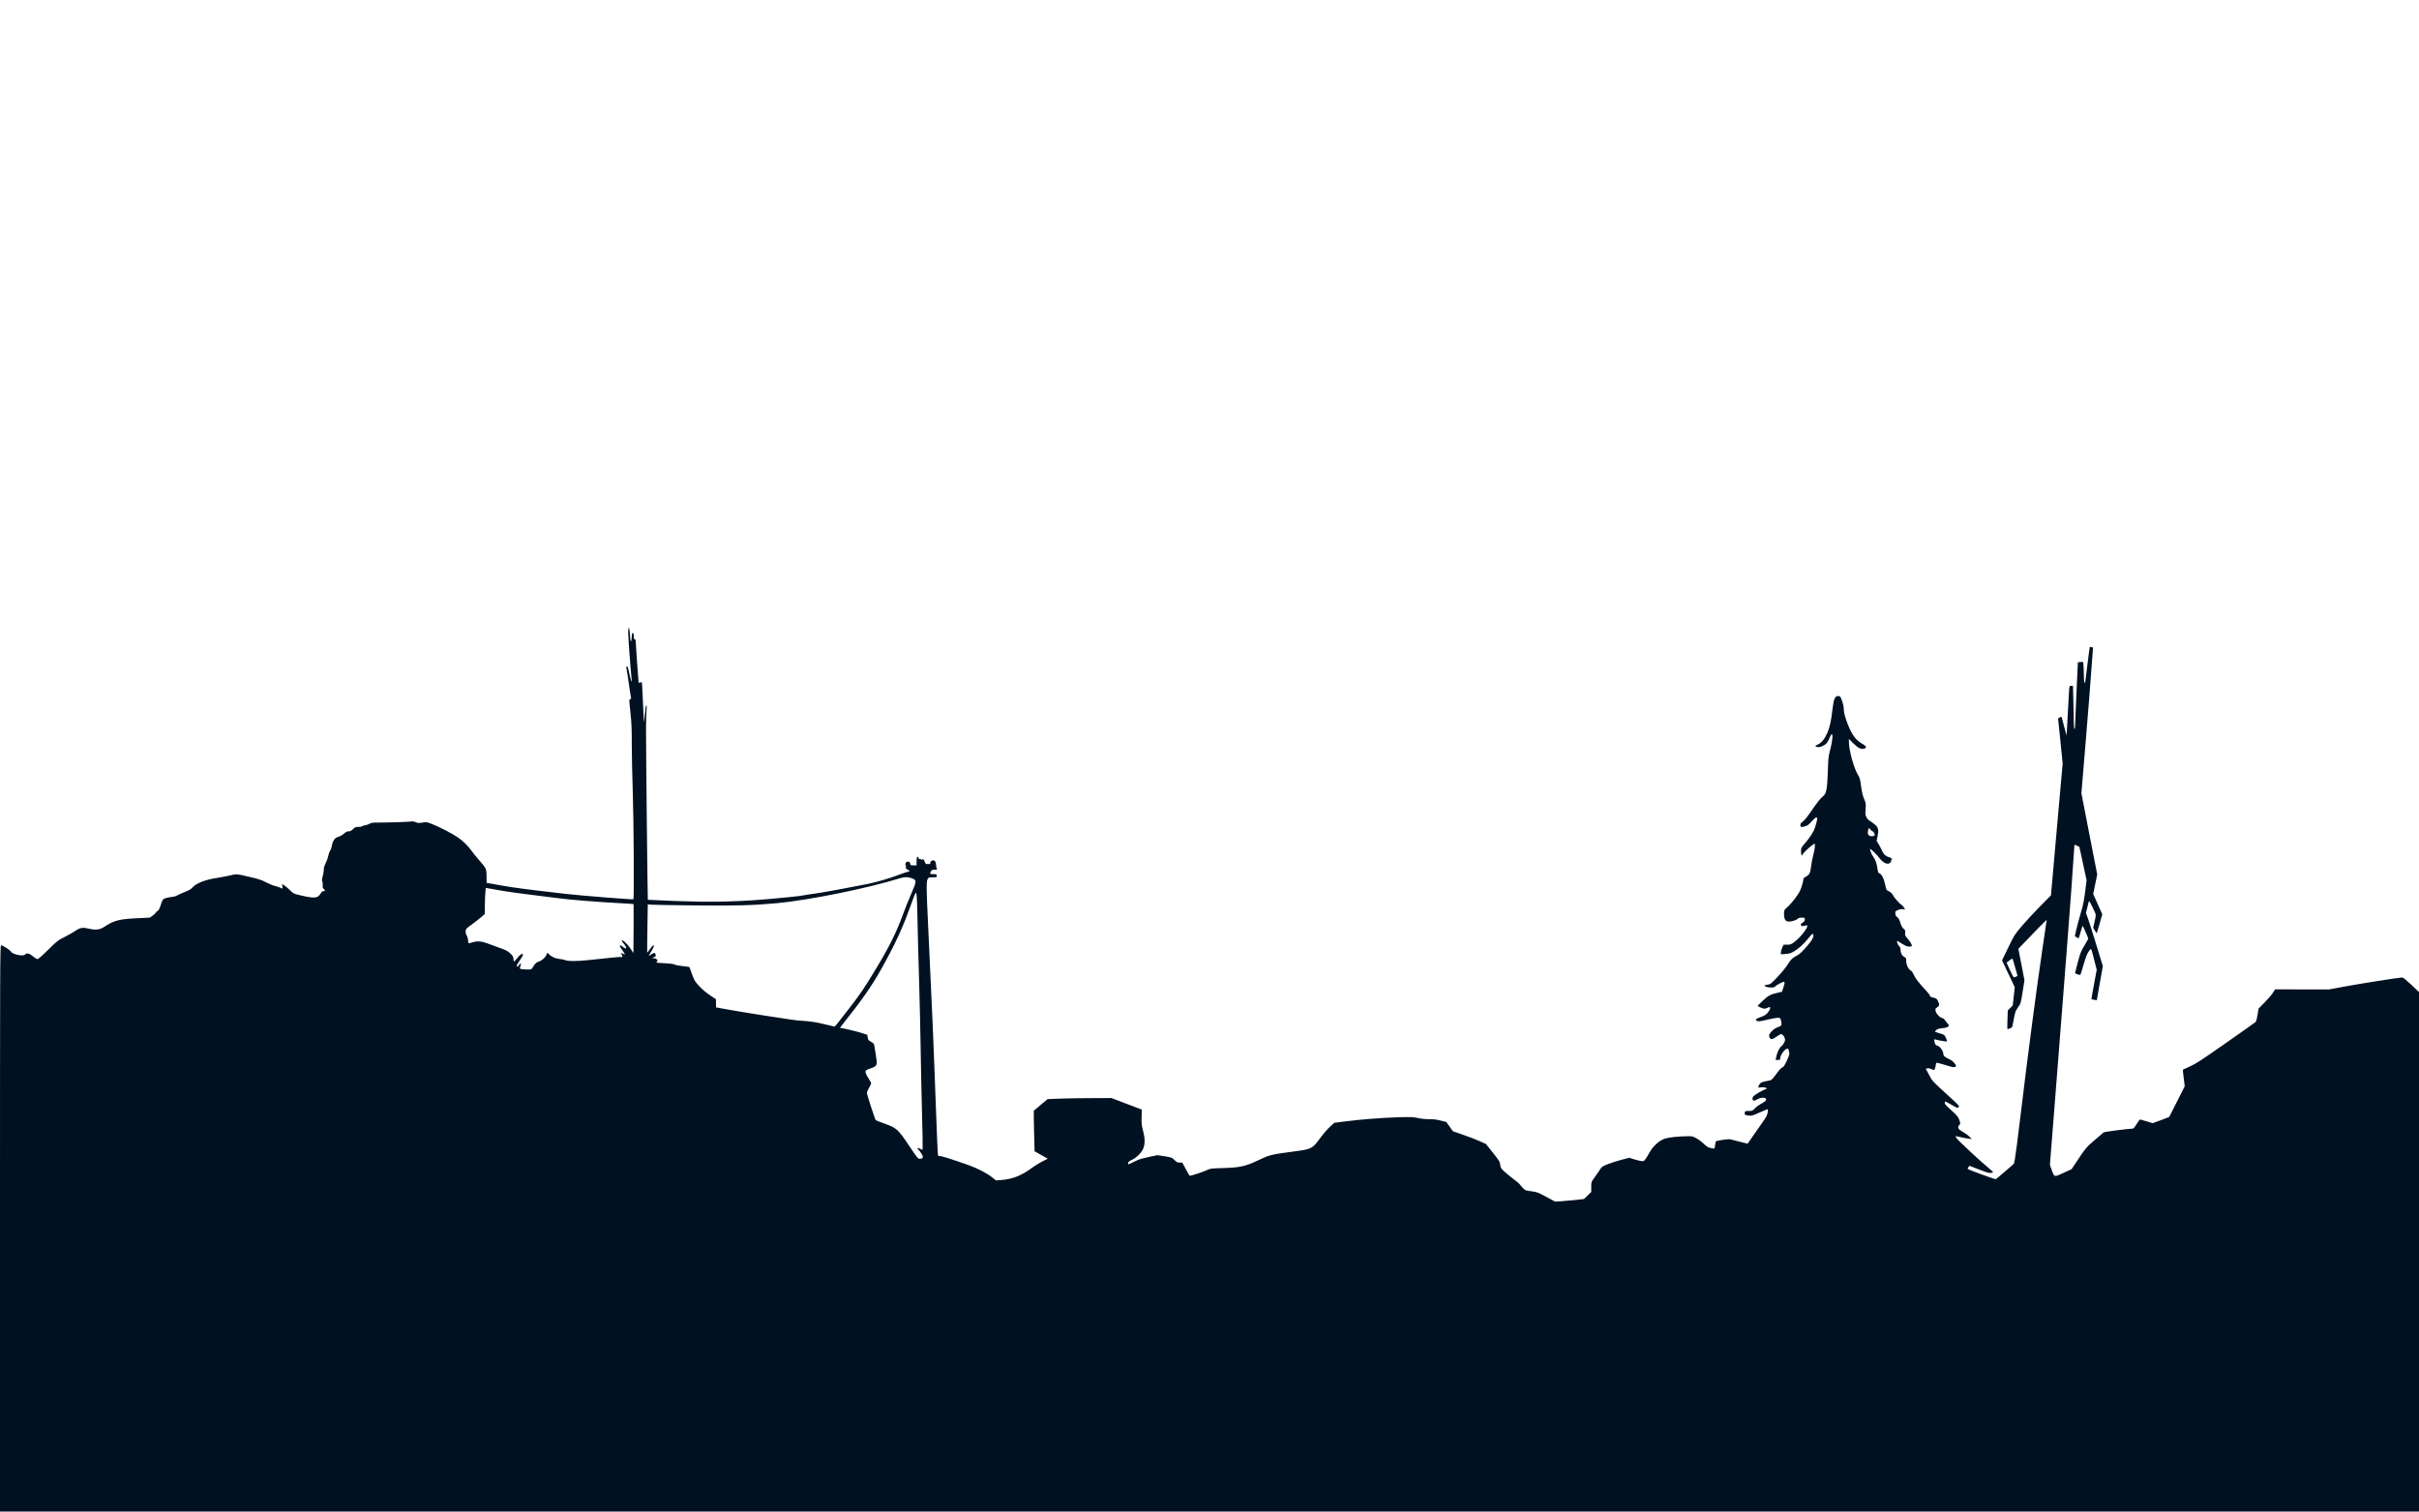
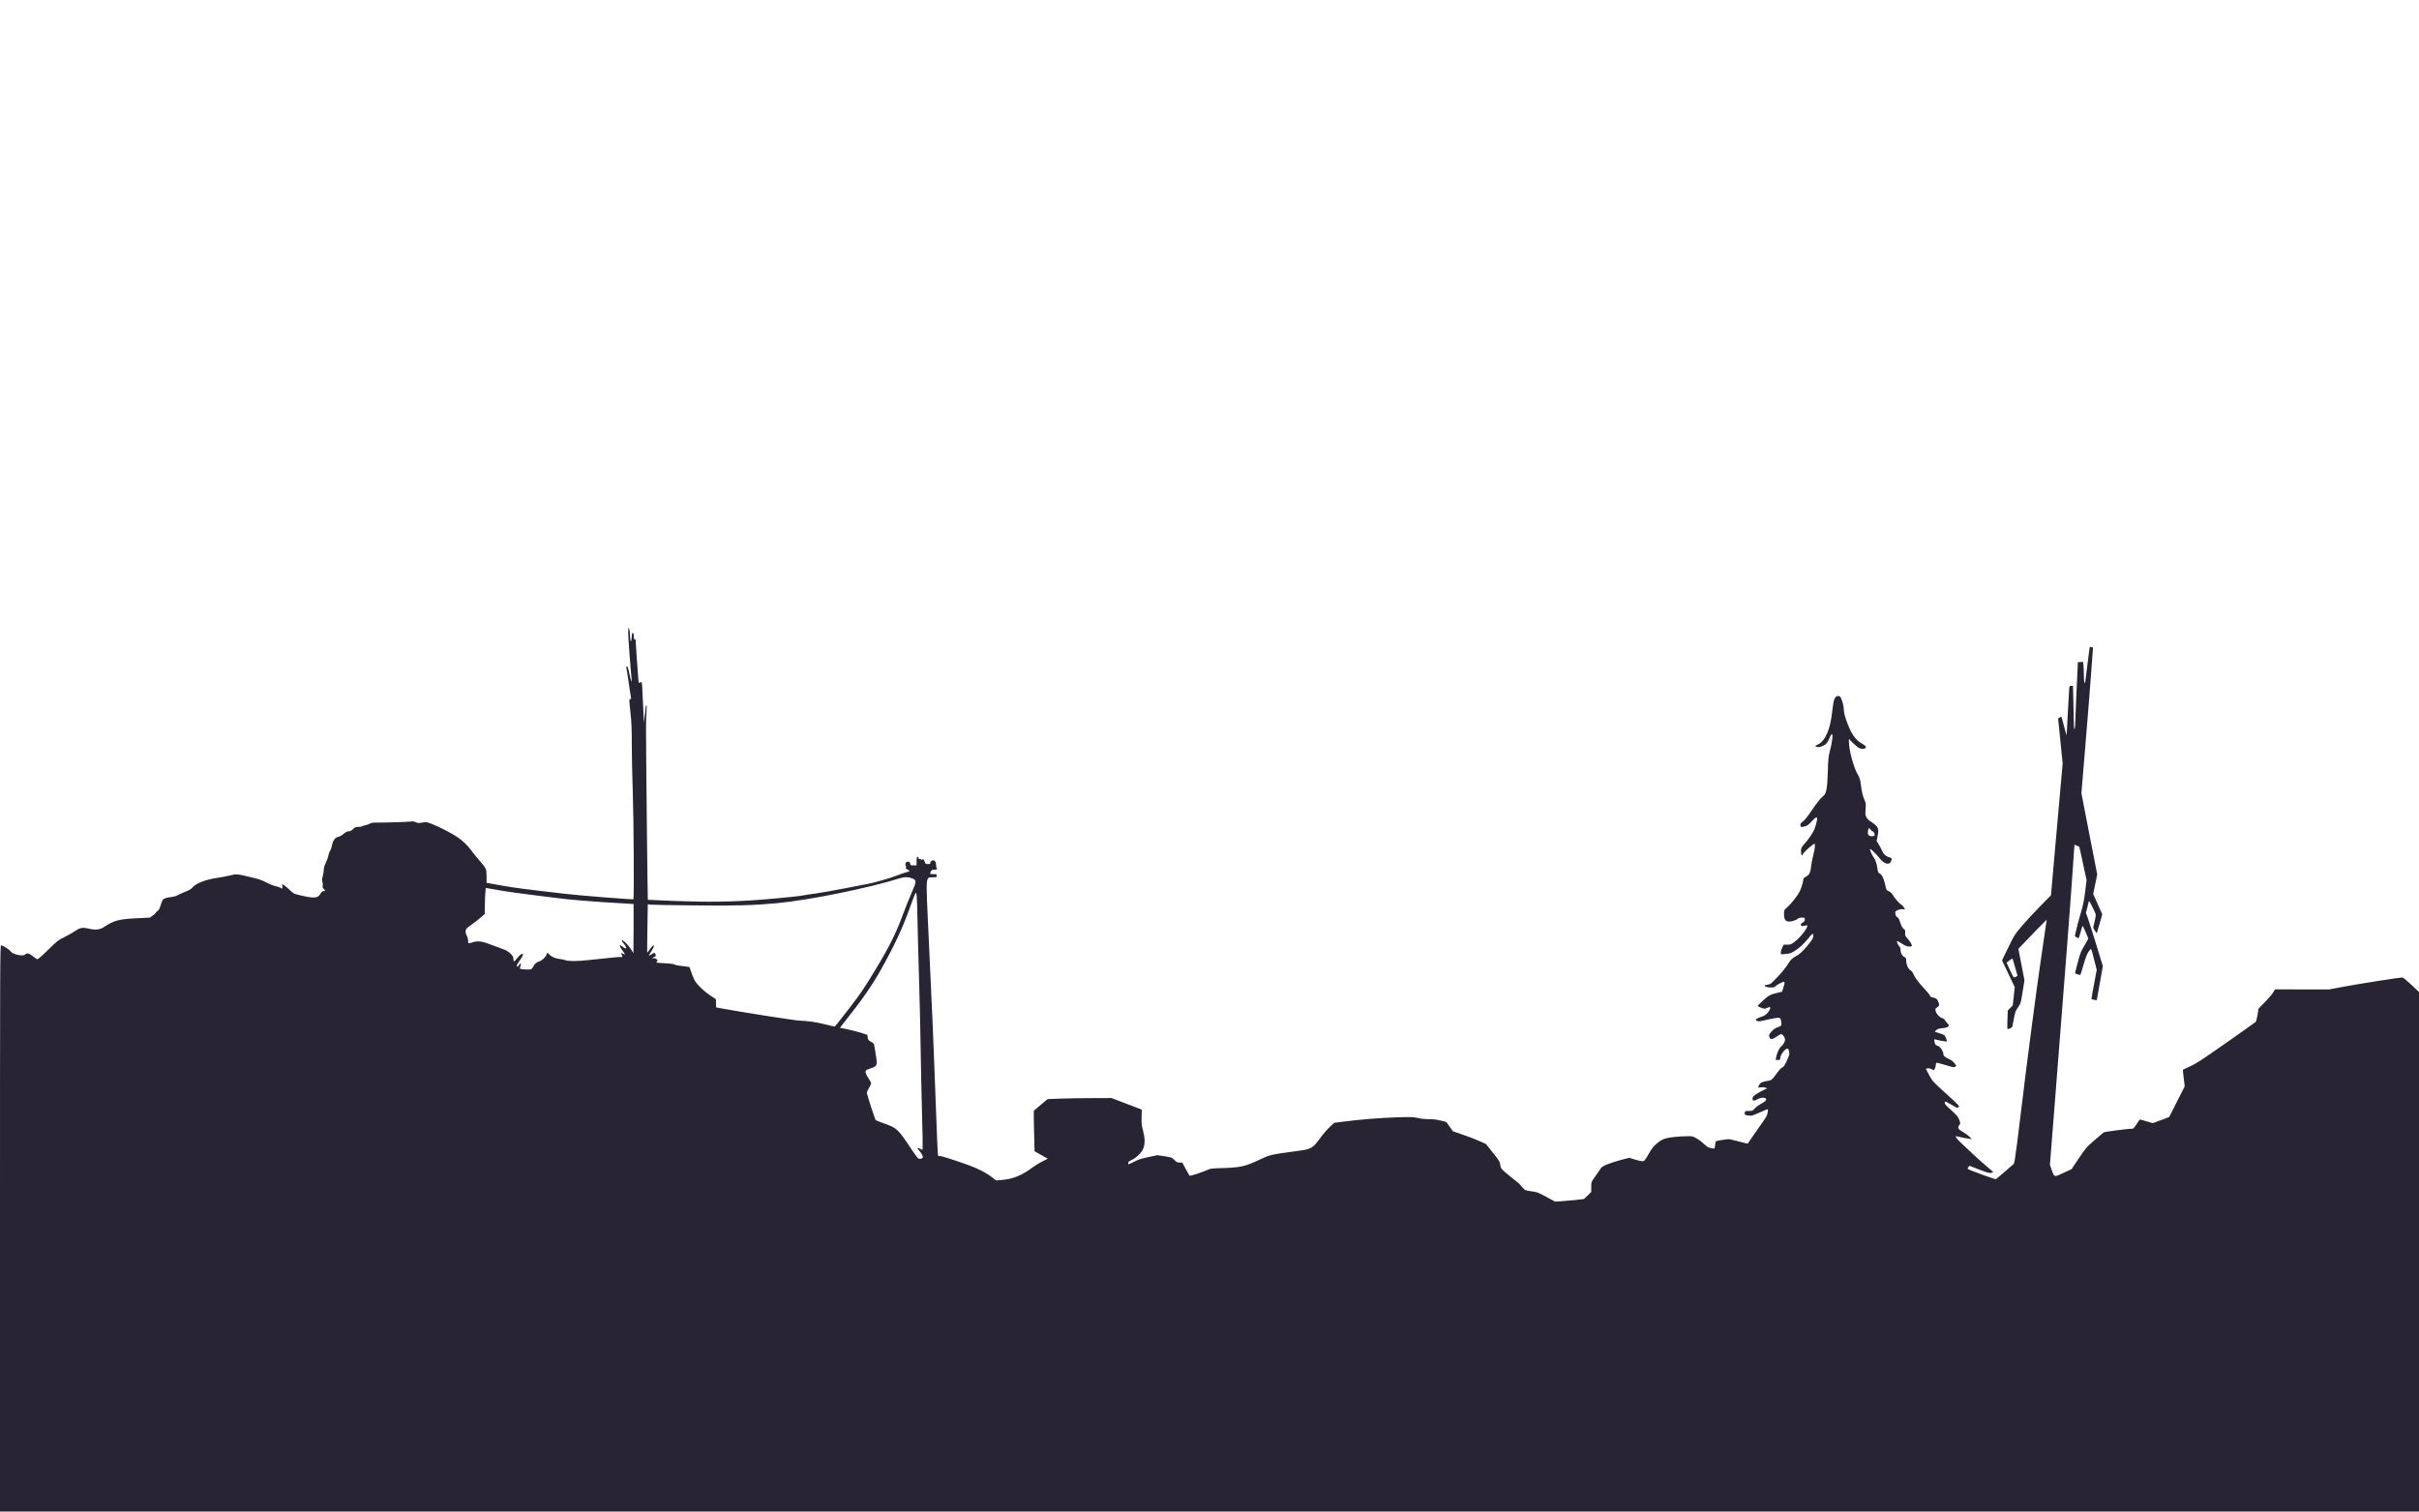
<svg xmlns="http://www.w3.org/2000/svg" version="1.0" width="3840pt" height="2400pt" viewBox="0 0 3840 2400" preserveAspectRatio="xMidYMid meet">
-   <g transform="translate(0,2400) scale(0.1,-0.1)" stroke="none" fill="#001121">
+   <g transform="translate(0,2400) scale(0.1,-0.1)" stroke="none" fill="#282433">
    <path d="M9972 13953 c0 -66 35 -548 54 -732 8 -85 -9 -43 -36 87 -17 81 -27 112 -38 112 -10 0 -12 -7 -9 -22 5 -22 36 -224 58 -378 6 -41 13 -85 16 -97 4 -17 1 -23 -11 -23 -21 0 -20 -8 4 -234 15 -145 20 -252 19 -484 0 -163 7 -506 16 -762 15 -422 22 -1686 10 -1699 -8 -7 -830 58 -1065 85 -629 72 -824 97 -1035 135 l-231 41 0 104 c-1 120 -2 123 -125 264 -41 47 -96 115 -122 152 -51 72 -131 149 -217 207 -78 54 -289 163 -397 205 -91 36 -94 36 -158 25 -58 -10 -72 -9 -105 6 -27 12 -51 16 -77 11 -39 -7 -424 -19 -550 -17 -54 1 -80 -4 -105 -18 -18 -11 -52 -22 -75 -26 -24 -4 -45 -11 -49 -16 -3 -5 -28 -9 -55 -9 -43 0 -54 -4 -85 -35 -26 -26 -43 -35 -69 -35 -25 0 -45 -10 -79 -39 -25 -22 -60 -42 -78 -46 -63 -13 -96 -61 -113 -159 -3 -21 -15 -50 -25 -65 -10 -14 -24 -52 -30 -83 -6 -32 -25 -84 -41 -115 -19 -38 -29 -73 -29 -102 0 -25 -8 -71 -17 -104 -13 -47 -14 -66 -5 -89 6 -16 8 -43 5 -61 -4 -24 0 -37 16 -51 27 -25 27 -36 -3 -36 -17 0 -30 -10 -44 -34 -51 -86 -102 -88 -397 -14 -27 7 -57 28 -96 67 -31 31 -71 64 -89 75 l-32 19 4 -37 c5 -42 6 -41 -32 -21 -16 8 -56 21 -90 29 -33 8 -94 33 -136 56 -58 32 -113 51 -223 77 -240 58 -248 59 -343 34 -46 -11 -143 -30 -216 -41 -185 -28 -332 -86 -388 -153 -22 -26 -54 -44 -124 -71 -52 -21 -106 -45 -120 -55 -14 -10 -52 -20 -90 -24 -36 -3 -82 -13 -102 -21 -34 -15 -39 -22 -65 -102 -21 -64 -34 -89 -50 -97 -13 -5 -25 -17 -28 -26 -4 -9 -26 -31 -51 -49 l-45 -32 -207 -10 c-280 -13 -366 -36 -519 -138 -68 -45 -138 -53 -243 -27 -95 23 -140 16 -210 -33 -31 -22 -107 -66 -170 -97 -110 -55 -121 -64 -266 -206 -83 -83 -158 -149 -169 -149 -10 0 -42 20 -71 45 -56 48 -100 59 -125 29 -28 -34 -199 1 -226 46 -17 29 -128 100 -156 100 -16 0 -17 -312 -17 -4495 l0 -4495 19200 0 19200 0 0 4124 0 4124 -122 116 c-74 70 -130 116 -143 116 -43 0 -703 -104 -925 -146 l-235 -44 -430 0 -430 1 -32 -52 c-18 -29 -77 -98 -131 -153 l-99 -101 -16 -99 c-9 -55 -22 -105 -29 -112 -7 -7 -220 -158 -473 -335 -391 -274 -477 -330 -570 -371 -60 -27 -111 -51 -113 -53 -2 -2 4 -62 13 -133 l16 -130 -123 -244 -123 -243 -65 -26 c-36 -14 -95 -36 -132 -49 l-66 -24 -89 27 c-49 14 -96 29 -104 31 -9 4 -29 -18 -59 -69 -25 -41 -52 -75 -60 -75 -83 -2 -453 -50 -467 -61 -9 -8 -75 -65 -147 -126 -126 -109 -135 -119 -246 -285 l-115 -172 -128 -59 c-150 -71 -145 -72 -189 50 l-27 78 79 1000 c127 1591 278 3563 289 3770 6 105 14 218 17 252 l5 61 37 -15 c20 -8 38 -16 39 -17 2 -1 28 -121 59 -267 l57 -264 -22 -180 c-18 -144 -32 -213 -71 -345 -27 -91 -59 -210 -71 -264 l-22 -99 24 -18 c13 -10 28 -17 34 -16 5 2 20 47 34 100 14 53 28 97 31 97 6 0 90 -191 90 -204 0 -4 -28 -54 -61 -110 -55 -90 -66 -118 -105 -264 -24 -90 -44 -168 -44 -172 0 -10 78 -36 85 -28 3 3 26 76 51 164 36 122 55 170 82 208 42 57 33 70 87 -140 l39 -152 -43 -231 c-24 -127 -42 -233 -40 -236 3 -2 23 -7 44 -10 l40 -7 48 271 48 271 -100 327 c-55 181 -115 371 -134 423 l-34 95 18 70 c9 39 20 84 24 100 7 28 10 25 60 -75 30 -58 54 -115 54 -127 1 -12 -8 -62 -20 -112 l-21 -91 27 -46 c15 -25 28 -44 30 -42 1 2 22 70 45 152 l42 149 -72 161 -72 161 32 155 32 155 -126 645 -125 645 59 710 c54 652 81 990 113 1437 l12 167 -23 6 c-14 3 -26 4 -28 2 -2 -2 -17 -115 -34 -253 -17 -137 -33 -266 -36 -288 -10 -66 -24 -19 -24 85 0 53 -3 124 -6 158 l-7 62 -41 -3 -41 -3 -22 -470 c-12 -258 -22 -498 -22 -533 -1 -39 -5 -61 -11 -57 -6 4 -10 55 -10 119 0 62 -3 215 -7 339 l-6 227 -28 0 c-26 0 -28 -2 -33 -62 -3 -35 -13 -211 -22 -393 -9 -181 -17 -331 -19 -333 -1 -1 -19 65 -40 148 -20 82 -39 150 -41 150 -2 0 -15 -5 -29 -12 -23 -10 -25 -16 -21 -47 3 -20 20 -182 37 -361 l32 -325 -93 -1045 -92 -1045 -172 -175 c-95 -96 -225 -237 -290 -313 -115 -136 -120 -144 -217 -343 l-98 -203 101 -213 101 -213 -16 -144 -16 -144 -39 -41 -40 -41 -5 -147 c-4 -82 -3 -148 2 -148 24 0 71 24 75 38 3 10 15 69 26 132 19 103 26 121 66 177 43 63 44 65 72 246 l29 182 -48 249 -49 250 57 60 c140 148 393 407 393 401 0 -3 -32 -218 -70 -477 -90 -606 -238 -1732 -340 -2587 -44 -371 -88 -705 -96 -742 l-15 -68 -137 -119 c-75 -65 -142 -121 -149 -125 -10 -6 -427 146 -446 163 -4 4 0 16 10 28 l18 21 152 -59 c120 -47 159 -58 187 -53 20 3 36 9 36 12 0 4 -46 45 -102 91 -56 47 -152 132 -213 190 -60 58 -142 134 -181 170 -75 69 -115 120 -94 120 7 0 38 -7 70 -15 32 -8 86 -19 119 -23 l62 -9 -38 39 c-21 22 -68 56 -105 76 -75 41 -89 69 -55 109 18 21 19 23 2 75 -19 55 -38 78 -168 195 -55 49 -68 67 -65 86 3 25 4 25 96 -29 52 -30 97 -54 101 -54 4 0 15 6 25 13 16 12 -4 33 -201 212 -216 197 -219 200 -270 297 l-52 98 25 6 c16 4 40 0 60 -10 19 -9 39 -16 43 -16 11 0 31 55 31 86 0 13 4 26 10 29 5 3 70 -13 144 -36 120 -37 136 -40 154 -27 20 14 20 14 -11 55 -18 23 -45 47 -62 54 -16 7 -49 24 -72 38 -35 21 -43 32 -43 55 0 44 -55 123 -91 131 -32 7 -43 22 -52 73 -6 28 -4 33 11 28 60 -16 183 -38 189 -32 3 3 -4 29 -17 56 -23 49 -25 51 -94 71 -39 12 -74 23 -79 26 -4 2 6 15 21 28 21 18 46 25 100 30 51 5 76 13 88 26 17 19 16 21 -13 52 -17 17 -36 42 -42 54 -6 12 -24 24 -39 28 -40 8 -99 72 -106 115 -6 31 -3 37 26 56 37 23 39 45 10 104 -16 34 -31 42 -94 55 -16 3 -29 14 -33 28 -4 12 -30 47 -59 77 -113 120 -173 198 -196 252 -14 33 -32 60 -45 66 -37 17 -75 93 -75 151 0 46 -3 52 -30 66 -37 19 -60 62 -60 113 0 28 -7 45 -24 61 -20 19 -42 81 -28 81 2 0 37 -20 76 -45 56 -35 82 -45 114 -45 23 0 42 4 42 9 0 25 -25 68 -66 115 -42 47 -45 54 -41 94 4 38 1 45 -25 65 -21 17 -35 44 -52 96 -17 55 -30 78 -50 90 -15 9 -26 25 -26 37 0 13 -2 29 -5 36 -9 23 79 60 122 52 l35 -7 -16 31 c-9 17 -29 39 -46 49 -33 19 -121 123 -140 164 -7 14 -31 35 -54 47 -43 20 -43 20 -61 109 -20 95 -52 157 -89 175 -19 8 -25 21 -31 65 -10 84 -34 154 -64 193 -26 33 -66 130 -54 130 15 0 103 -86 143 -139 76 -101 163 -126 190 -55 16 42 12 51 -34 64 -54 15 -88 49 -116 115 -12 28 -35 71 -51 96 l-29 46 15 72 c22 105 13 142 -44 190 -25 21 -61 46 -79 57 -19 10 -43 37 -54 58 -18 35 -19 51 -13 130 6 86 5 95 -24 161 -21 50 -35 108 -47 198 -14 110 -21 136 -50 183 -67 111 -144 394 -144 528 l0 43 74 -73 c77 -75 116 -94 171 -80 46 12 31 42 -40 81 -107 60 -176 165 -249 376 -25 73 -36 125 -37 165 0 37 -10 86 -27 134 -25 69 -29 75 -57 78 -24 2 -35 -3 -54 -28 -18 -26 -26 -59 -42 -188 -23 -190 -42 -275 -81 -367 -43 -99 -90 -158 -150 -186 -48 -23 -49 -23 -25 -36 30 -15 86 -2 138 33 26 18 44 44 69 100 29 65 35 74 45 60 14 -18 -6 -150 -43 -286 -16 -60 -22 -119 -26 -295 -5 -150 -12 -244 -23 -294 -16 -68 -21 -77 -66 -115 -31 -25 -91 -102 -158 -201 -72 -106 -122 -169 -149 -188 -26 -19 -40 -36 -40 -50 0 -41 11 -45 68 -29 45 13 62 25 109 78 67 76 99 85 88 27 -3 -21 -17 -73 -31 -116 -24 -78 -80 -164 -186 -286 -33 -39 -38 -50 -38 -95 0 -66 13 -87 29 -49 11 25 108 117 168 158 23 16 23 16 23 -32 0 -26 -12 -91 -26 -143 -14 -52 -29 -129 -33 -170 -13 -108 -26 -136 -77 -166 -24 -14 -44 -27 -44 -28 0 -34 -28 -138 -52 -191 -34 -76 -132 -204 -210 -273 -47 -43 -48 -45 -48 -102 0 -110 34 -139 135 -115 31 7 66 22 79 34 16 15 35 21 69 21 45 0 47 -1 47 -29 0 -23 -8 -34 -35 -51 -30 -18 -33 -25 -25 -41 11 -19 20 -19 83 -2 66 18 -72 -177 -186 -262 -55 -41 -66 -45 -117 -45 l-56 0 -22 -45 c-12 -25 -22 -60 -22 -77 l0 -31 75 6 c66 5 84 11 143 47 79 50 141 107 225 209 56 69 62 73 70 53 16 -35 -19 -96 -116 -207 -59 -66 -104 -108 -135 -124 -77 -39 -108 -69 -153 -144 -24 -41 -92 -125 -157 -194 -110 -116 -117 -122 -163 -128 -27 -4 -49 -10 -49 -14 0 -16 53 -31 104 -31 41 0 57 5 72 21 10 12 46 35 79 50 73 35 77 29 45 -71 l-22 -67 -55 -13 c-124 -27 -161 -46 -246 -126 -45 -42 -83 -80 -85 -84 -3 -7 53 -33 95 -45 12 -3 35 1 52 9 17 9 35 16 41 16 23 0 8 -47 -28 -89 -30 -35 -53 -49 -112 -70 -81 -28 -95 -45 -56 -62 21 -10 48 -7 158 20 73 17 149 31 170 31 31 0 37 -4 47 -31 6 -18 11 -46 11 -64 0 -30 -4 -34 -61 -56 -45 -18 -71 -36 -101 -72 -37 -43 -40 -51 -31 -80 13 -47 43 -47 113 2 32 23 64 41 72 41 22 -1 44 -24 58 -60 11 -32 10 -40 -9 -77 -11 -23 -33 -50 -48 -61 -29 -21 -66 -103 -79 -174 l-6 -38 36 0 c32 0 36 3 36 25 0 34 25 82 63 123 37 39 65 42 72 7 3 -14 7 -36 10 -49 6 -32 -78 -212 -103 -220 -26 -9 -49 -33 -116 -124 -41 -57 -67 -83 -85 -86 -124 -24 -140 -29 -159 -49 -11 -12 -23 -32 -27 -45 -7 -23 -5 -23 37 -17 24 4 56 2 72 -5 l29 -11 -64 -30 c-35 -17 -88 -46 -116 -66 -43 -30 -53 -42 -53 -65 0 -40 22 -44 74 -14 81 47 178 28 129 -27 -10 -10 -43 -32 -74 -47 -30 -16 -72 -47 -92 -69 -35 -39 -40 -41 -96 -41 -56 0 -59 -1 -64 -27 -6 -34 1 -39 64 -46 45 -6 62 -1 175 50 69 30 126 54 128 52 2 -2 0 -28 -4 -56 -7 -44 -24 -74 -93 -170 -46 -65 -114 -163 -152 -218 -37 -55 -69 -101 -71 -103 -1 -2 -64 13 -140 33 -75 20 -144 37 -153 37 -49 0 -207 -25 -212 -34 -4 -6 -10 -36 -14 -65 -6 -52 -8 -54 -32 -48 -14 3 -39 9 -57 12 -19 3 -52 26 -86 58 -30 30 -83 70 -117 89 -57 33 -67 36 -140 35 -140 -1 -297 -17 -363 -38 -91 -29 -193 -121 -250 -229 -23 -42 -53 -90 -66 -106 -25 -28 -26 -28 -84 -17 -32 7 -82 20 -112 30 l-53 18 -125 -32 c-69 -18 -167 -50 -219 -70 -89 -36 -95 -41 -128 -94 -20 -31 -58 -86 -84 -122 -49 -66 -49 -67 -49 -146 l0 -79 -57 -56 -58 -56 -140 -16 c-77 -8 -181 -17 -230 -20 l-90 -5 -140 76 c-132 71 -145 76 -236 88 -96 13 -96 13 -140 59 -23 26 -48 53 -53 61 -6 7 -43 38 -83 68 -40 30 -103 83 -142 116 -65 59 -69 65 -76 116 -6 50 -15 65 -116 192 l-110 138 -97 44 c-53 25 -171 70 -262 101 l-165 57 -53 74 -53 74 -87 22 c-61 16 -117 23 -189 23 -63 0 -131 7 -180 19 -70 16 -102 17 -328 10 -261 -8 -597 -35 -847 -68 l-148 -19 -70 -65 c-39 -36 -108 -116 -153 -178 -119 -163 -138 -174 -365 -205 -428 -57 -426 -57 -616 -146 -212 -100 -289 -116 -570 -125 -186 -5 -190 -6 -260 -38 -57 -26 -238 -85 -260 -85 -3 0 -30 47 -61 105 l-57 105 -41 0 c-35 0 -48 6 -83 41 -42 41 -46 42 -157 60 l-115 17 -134 -28 c-74 -15 -153 -37 -175 -48 -22 -12 -66 -32 -97 -46 l-56 -25 0 23 c0 18 12 28 53 47 77 35 162 120 187 186 28 74 26 166 -5 280 -22 79 -25 109 -23 213 l3 122 -240 91 -240 92 -310 -1 c-170 0 -399 -4 -508 -8 l-197 -8 -108 -90 c-59 -50 -109 -92 -111 -94 -2 -1 0 -147 4 -324 l8 -320 66 -37 c36 -20 84 -46 105 -59 l39 -22 -84 -42 c-46 -23 -115 -65 -154 -94 -178 -132 -314 -187 -497 -202 l-87 -7 -63 50 c-88 69 -232 143 -373 193 -300 106 -439 149 -461 144 -21 -5 -23 -2 -28 58 -3 34 -15 317 -26 628 -44 1200 -64 1663 -130 3049 -25 509 -25 622 -5 661 15 29 19 30 80 30 63 0 65 1 65 25 0 23 -3 25 -48 25 -27 0 -51 3 -55 6 -3 4 0 19 9 35 12 24 21 29 54 29 39 0 60 13 40 25 -5 3 -10 25 -10 48 -1 47 -18 77 -45 77 -25 0 -55 -29 -48 -46 4 -11 -5 -14 -35 -14 -37 0 -41 3 -52 35 -13 41 -29 53 -41 34 -6 -10 -9 -11 -9 -1 0 6 -11 12 -25 12 -18 0 -25 5 -25 20 0 13 -5 18 -15 14 -11 -5 -15 -22 -15 -70 l0 -64 -49 0 c-47 0 -50 2 -53 28 -2 21 -9 28 -30 30 -34 4 -57 -33 -39 -65 6 -13 7 -23 0 -30 -6 -6 3 -16 26 -29 19 -10 35 -21 35 -24 0 -4 -24 -12 -52 -19 -29 -8 -91 -29 -138 -48 -110 -44 -361 -117 -475 -138 -49 -9 -225 -43 -390 -75 -165 -32 -368 -68 -450 -79 -83 -11 -157 -22 -165 -25 -30 -11 -375 -46 -685 -71 -453 -35 -841 -41 -1370 -21 -236 10 -430 18 -431 19 -4 6 -29 2332 -29 2737 0 91 4 207 8 258 5 58 4 92 -2 92 -9 0 -12 -20 -29 -190 l-8 -85 -8 120 c-4 66 -11 209 -15 317 -4 109 -10 201 -14 205 -5 4 -17 2 -27 -5 -17 -10 -20 -8 -24 21 -5 29 -46 625 -46 655 0 6 -7 12 -15 12 -11 0 -15 12 -15 50 0 37 -4 50 -15 50 -10 0 -15 -16 -17 -65 -4 -86 -22 -89 -25 -5 -6 152 -31 212 -31 73z m19724 -3128 c9 -14 23 -25 30 -25 13 0 34 -37 34 -60 0 -14 -38 -22 -70 -15 -35 8 -46 36 -36 90 8 41 20 44 42 10z m-15209 -775 c65 -28 64 -42 -17 -230 -40 -91 -103 -248 -140 -350 -107 -290 -214 -504 -435 -870 -173 -286 -234 -376 -395 -586 -207 -269 -244 -314 -255 -314 -5 0 -73 16 -150 36 -134 34 -257 52 -411 59 -85 5 -967 143 -1228 193 l-89 17 -1 65 -1 65 -90 59 c-106 70 -223 185 -255 253 -13 26 -35 82 -49 123 l-26 75 -50 8 c-27 4 -77 10 -110 14 -33 3 -69 12 -80 19 -12 8 -73 16 -158 20 -135 7 -137 7 -120 26 17 19 17 21 -6 39 -16 13 -31 17 -50 13 -25 -6 -25 -6 -6 9 11 9 26 17 33 17 22 0 10 60 -12 60 -6 0 -28 -11 -49 -25 -20 -14 -37 -23 -37 -19 0 4 18 35 40 70 67 106 46 132 -24 31 -22 -31 -41 -56 -42 -54 -2 1 0 175 3 386 l6 383 41 -6 c23 -3 332 -9 687 -12 687 -7 942 0 1331 36 513 49 1447 239 1953 398 69 21 129 19 192 -8z m-6507 -195 c113 -19 324 -48 470 -65 146 -17 328 -40 405 -51 161 -23 647 -62 975 -79 124 -7 226 -13 228 -15 1 -1 1 -177 0 -390 l-3 -388 -43 66 c-52 81 -142 162 -142 129 0 -5 16 -27 35 -49 55 -65 43 -98 -17 -48 -61 51 -65 21 -8 -55 46 -62 51 -79 14 -55 -30 20 -40 15 -25 -13 15 -29 14 -45 -4 -38 -14 5 -134 -6 -530 -49 -178 -19 -315 -19 -359 -1 -19 8 -65 17 -103 21 -67 8 -127 37 -162 79 -19 23 -25 20 -39 -19 -14 -36 -70 -87 -112 -100 -43 -13 -70 -37 -91 -76 -10 -21 -27 -43 -37 -48 -20 -11 -170 -3 -177 9 -3 4 0 22 6 39 16 46 5 61 -17 24 -21 -36 -32 -41 -40 -19 -3 8 17 45 45 83 28 38 51 80 51 92 0 21 -1 21 -29 7 -16 -9 -45 -38 -66 -66 -20 -27 -41 -48 -46 -44 -5 3 -9 21 -9 41 0 31 -8 44 -48 83 -38 36 -66 52 -142 79 -52 18 -141 51 -198 73 -117 45 -185 51 -265 24 -26 -9 -52 -14 -57 -11 -6 3 -10 24 -10 45 0 21 -9 55 -21 74 -13 23 -19 48 -17 72 3 35 10 43 95 103 50 36 117 89 150 117 l58 51 2 139 c1 77 4 170 8 208 l6 68 32 -6 c18 -4 124 -22 237 -41z m6584 -435 c3 -179 15 -622 26 -985 10 -363 22 -856 25 -1095 3 -239 13 -690 21 -1003 9 -312 13 -574 10 -583 -5 -14 -8 -14 -28 0 -12 9 -31 16 -42 16 -18 0 -18 -2 6 -27 34 -36 68 -94 68 -114 0 -19 -20 -29 -56 -29 -20 0 -46 33 -163 208 -174 262 -200 284 -389 351 -72 25 -135 51 -141 56 -11 11 -141 411 -141 434 0 8 16 42 35 77 19 34 35 67 35 74 0 6 -20 43 -45 81 -27 41 -45 81 -45 98 0 27 5 31 80 57 109 39 111 44 81 228 -12 78 -24 148 -27 156 -2 9 -24 26 -49 40 -39 21 -45 29 -51 67 l-6 42 -92 30 c-70 23 -314 81 -341 81 -2 0 31 44 74 98 262 327 435 575 573 822 218 388 349 668 468 1006 39 109 76 204 83 212 19 23 23 -35 31 -398z m17395 -677 c6 -21 24 -83 40 -138 l28 -100 -24 -13 c-13 -7 -29 -12 -35 -10 -7 3 -35 56 -63 118 l-52 115 41 32 c23 17 44 32 48 32 4 1 12 -16 17 -36z" />
  </g>
</svg>
